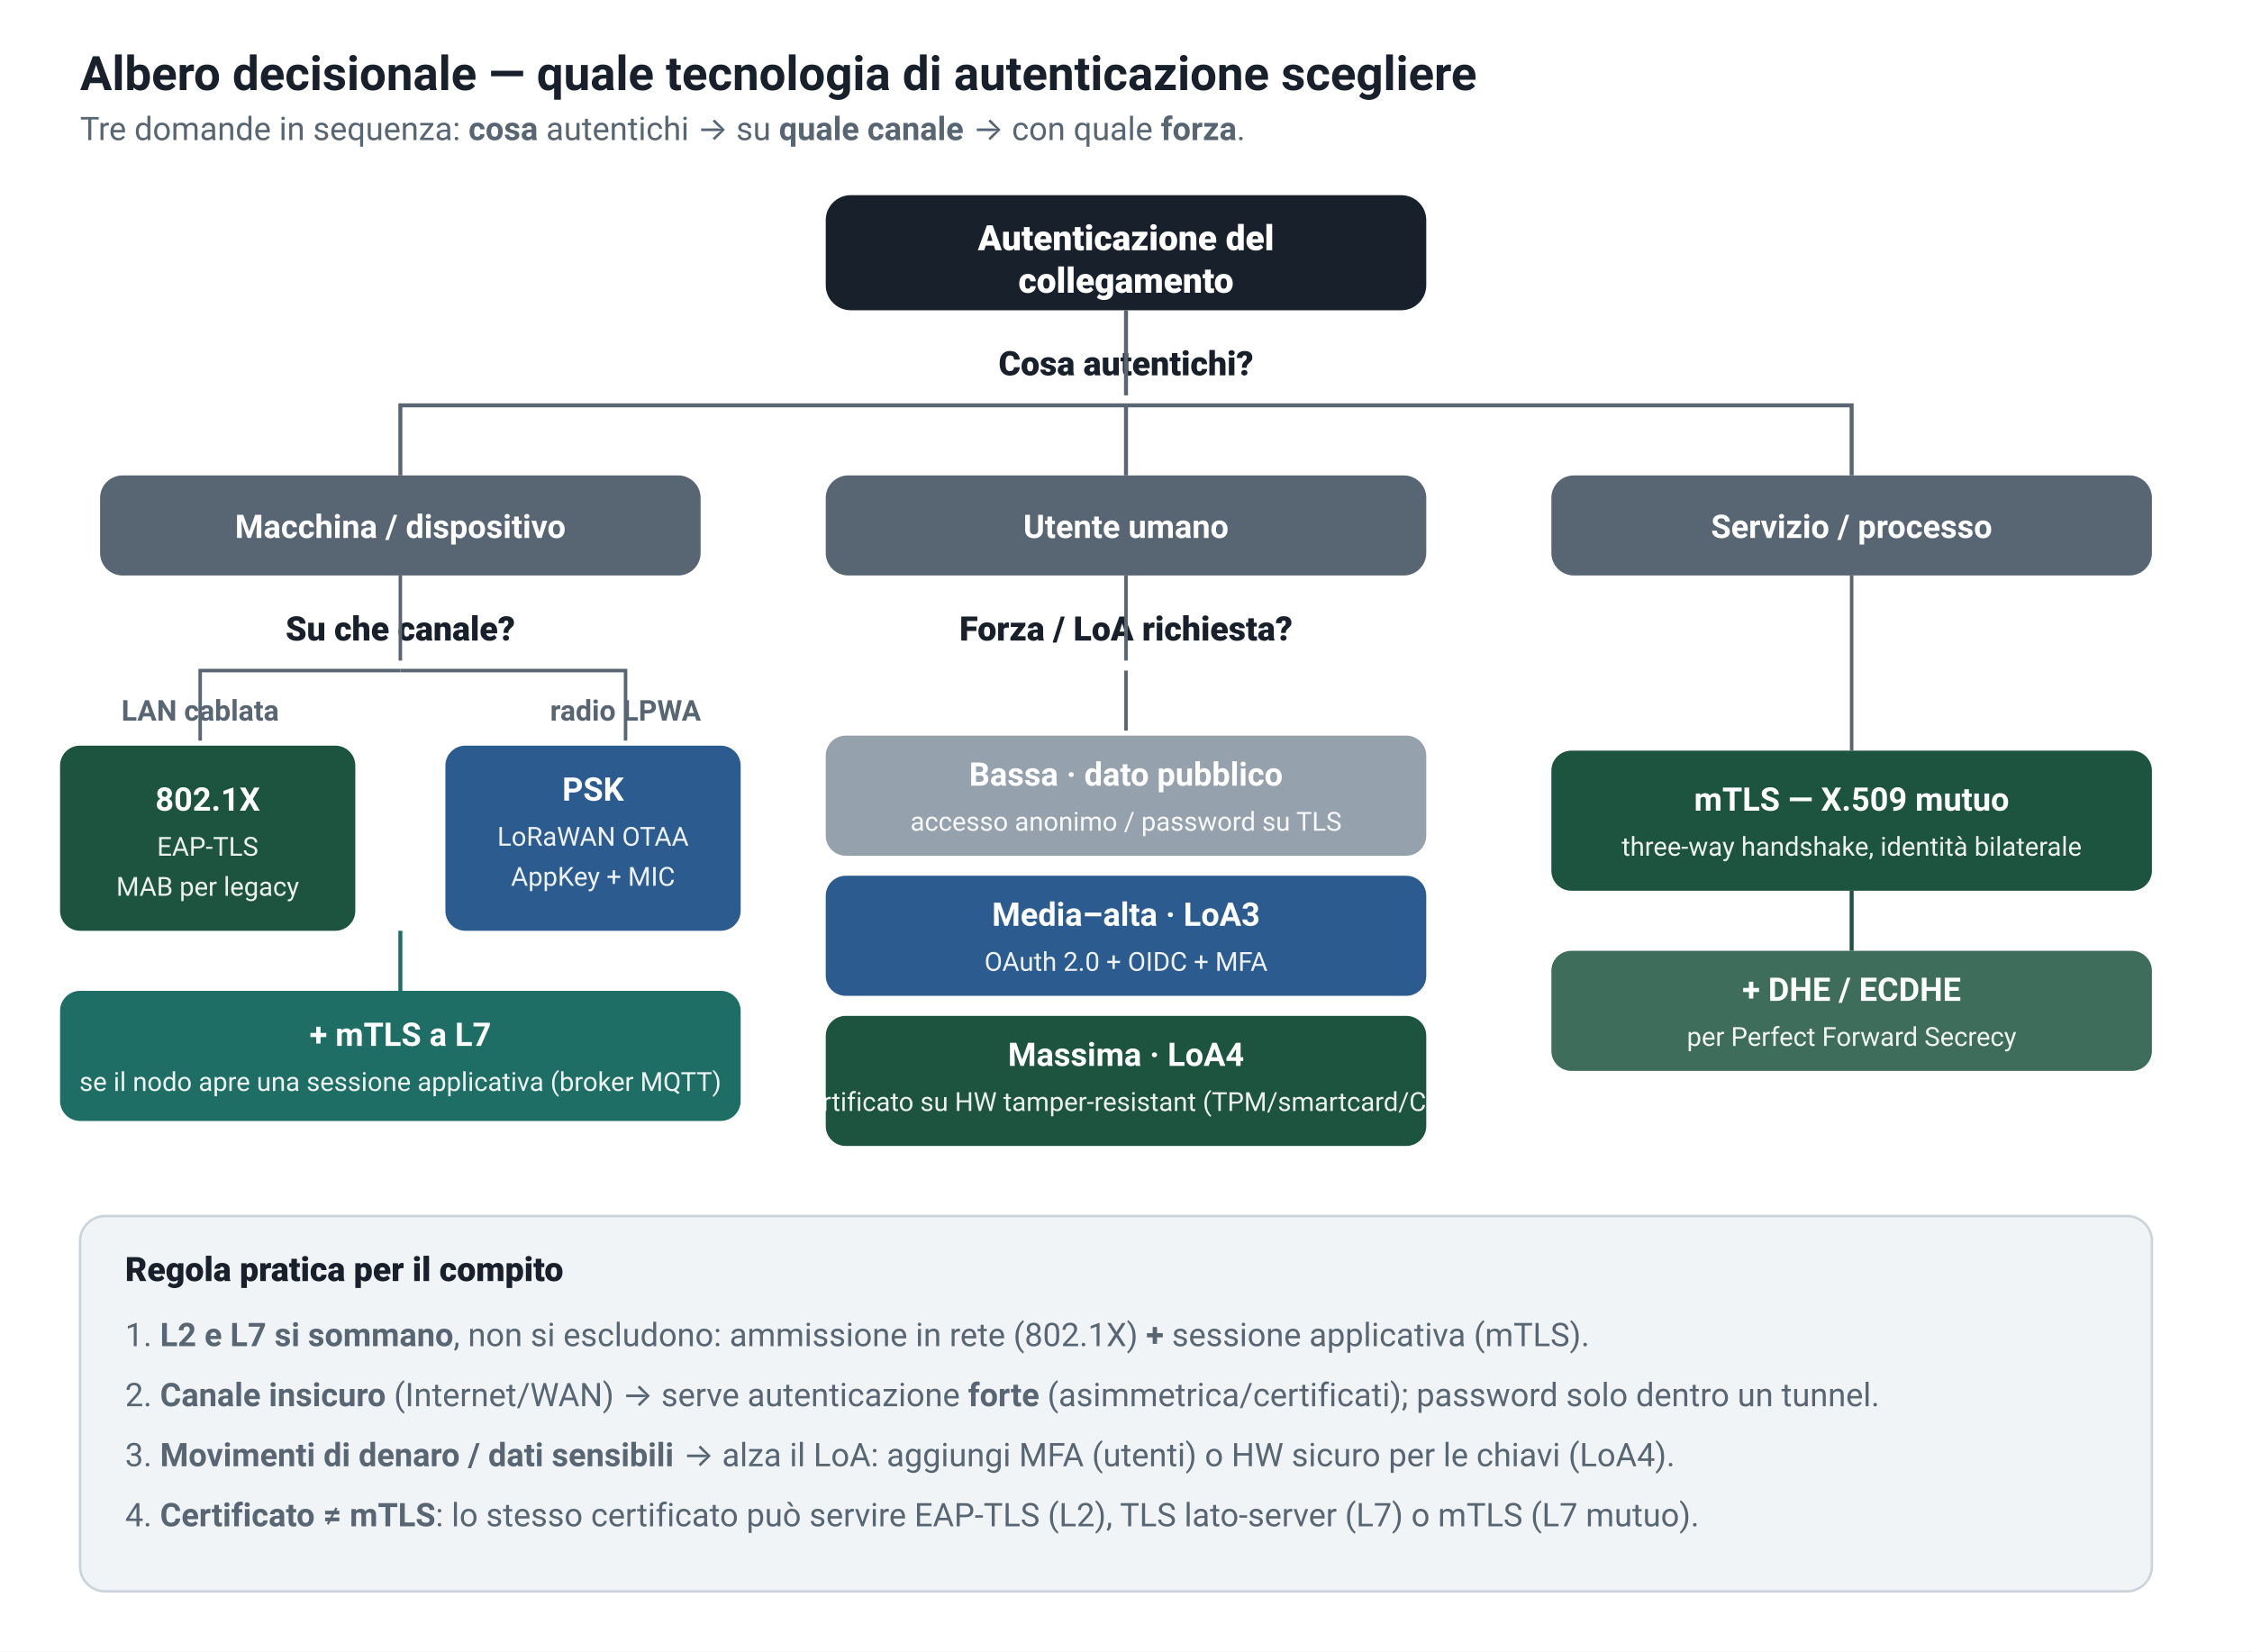
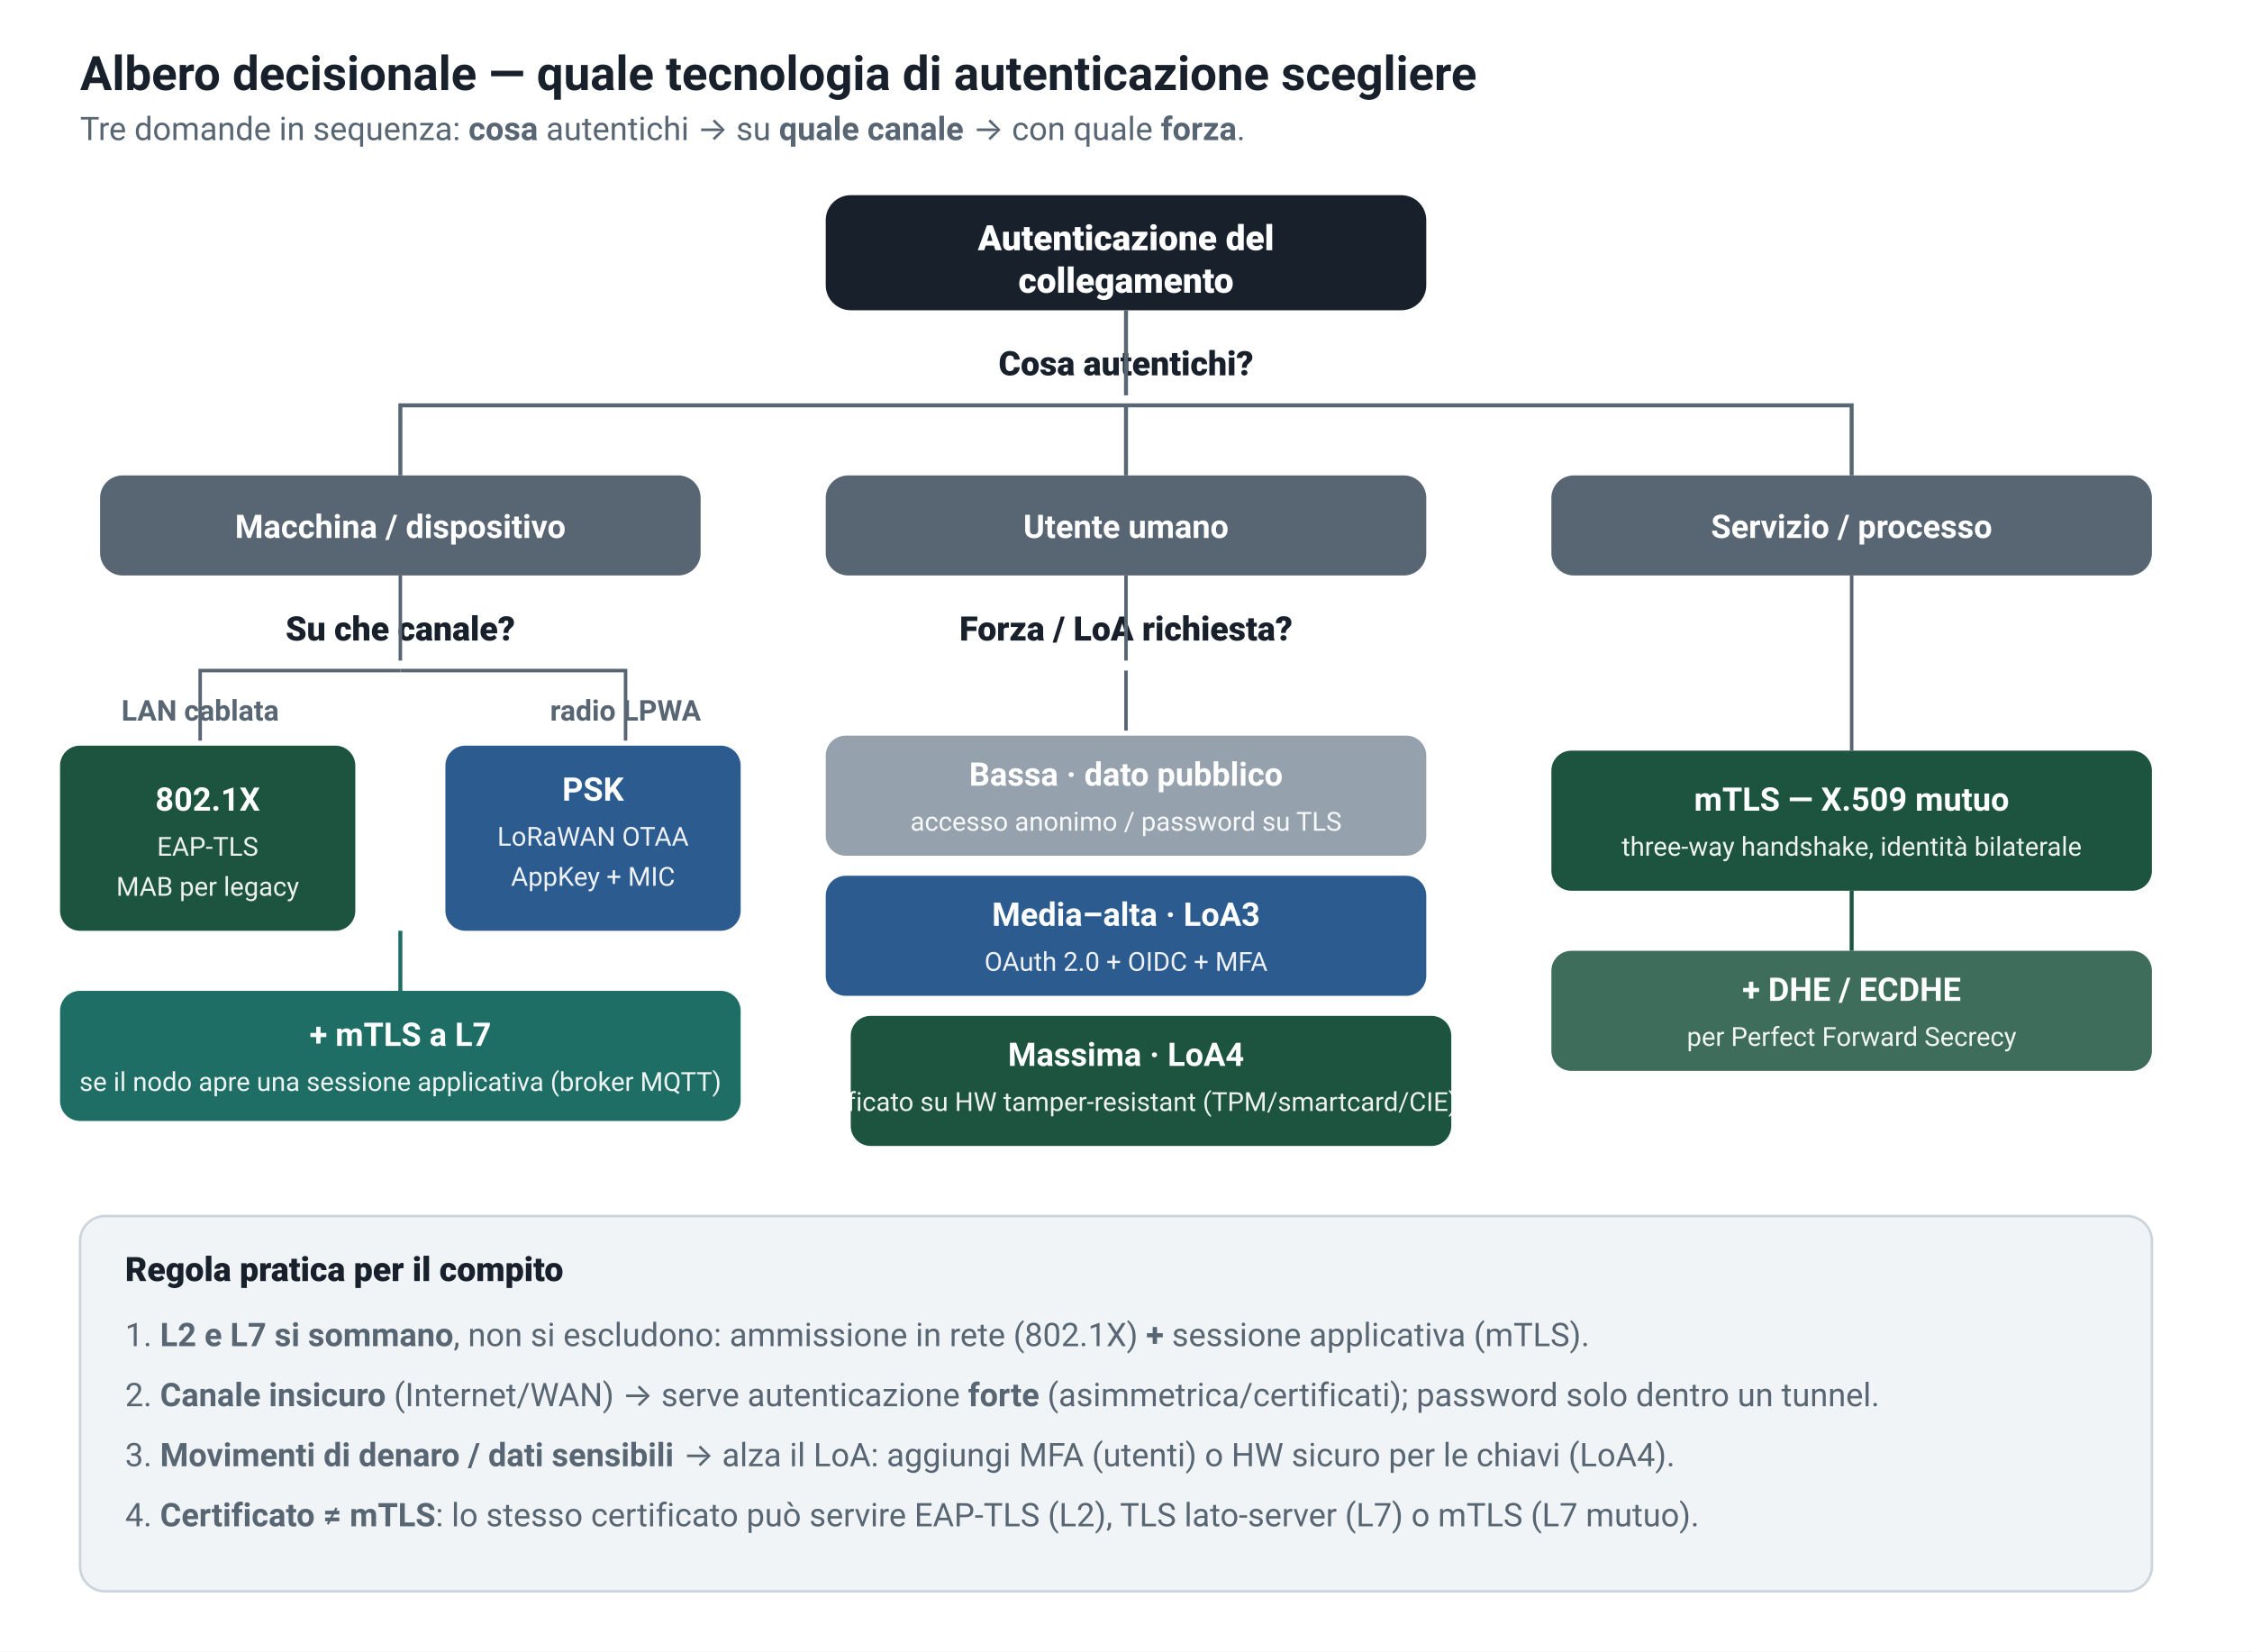
<svg xmlns="http://www.w3.org/2000/svg" viewBox="0 0 900 660" font-family="'Segoe UI', system-ui, -apple-system, Roboto, sans-serif">
  <style>
    .ttl  { font-size: 19px; font-weight:700; fill:#18212B; }
    .sub  { font-size: 13px; fill:#586673; }
    .root { font-size: 14px; font-weight:800; fill:#fff; }
    .q    { font-size: 13.5px; font-weight:800; fill:#18212B; }
    .qs   { font-size: 11.5px; fill:#586673; }
    .lab  { font-size: 11.5px; font-weight:700; fill:#586673; }
    .out  { font-size: 13px; font-weight:700; fill:#fff; }
    .outs { font-size: 10.5px; fill:#fff; opacity:.92; }
    .mono { font-family:'SFMono-Regular',Consolas,monospace; }
  </style>
  <rect x="0" y="0" width="900" height="660" fill="#FFFFFF" />
  <text x="32" y="36" class="ttl">Albero decisionale — quale tecnologia di autenticazione scegliere</text>
  <text x="32" y="56" class="sub">Tre domande in sequenza: <tspan font-weight="700">cosa</tspan> autentichi → su <tspan font-weight="700">quale canale</tspan> → con quale <tspan font-weight="700">forza</tspan>.</text>
  <rect x="330" y="78" width="240" height="46" rx="10" fill="#18212B" />
  <text x="450" y="100" text-anchor="middle" class="root">Autenticazione del</text>
  <text x="450" y="117" text-anchor="middle" class="root">collegamento</text>
  <text x="450" y="150" text-anchor="middle" class="q">Cosa autentichi?</text>
  <line x1="450" y1="124" x2="450" y2="158" stroke="#586673" stroke-width="1.6" />
  <path d="M450 162 L160 162 L160 190" fill="none" stroke="#586673" stroke-width="1.6" />
  <path d="M450 162 L450 190" fill="none" stroke="#586673" stroke-width="1.6" />
  <path d="M450 162 L740 162 L740 190" fill="none" stroke="#586673" stroke-width="1.6" />
  <rect x="40" y="190" width="240" height="40" rx="9" fill="#586673" />
  <text x="160" y="215" text-anchor="middle" class="out">Macchina / dispositivo</text>
  <text x="160" y="256" text-anchor="middle" class="q">Su che canale?</text>
  <line x1="160" y1="230" x2="160" y2="264" stroke="#586673" stroke-width="1.4" />
  <path d="M160 268 L80 268 L80 296" fill="none" stroke="#586673" stroke-width="1.4" />
  <path d="M160 268 L250 268 L250 296" fill="none" stroke="#586673" stroke-width="1.4" />
  <text x="80" y="288" text-anchor="middle" class="lab">LAN cablata</text>
  <text x="250" y="288" text-anchor="middle" class="lab">radio LPWA</text>
  <rect x="24" y="298" width="118" height="74" rx="8" fill="#1C5440" />
  <text x="83" y="324" text-anchor="middle" class="out">802.1X</text>
  <text x="83" y="342" text-anchor="middle" class="outs">EAP-TLS</text>
  <text x="83" y="358" text-anchor="middle" class="outs">MAB per legacy</text>
  <rect x="178" y="298" width="118" height="74" rx="8" fill="#2C5C8F" />
  <text x="237" y="320" text-anchor="middle" class="out">PSK</text>
  <text x="237" y="338" text-anchor="middle" class="outs">LoRaWAN OTAA</text>
  <text x="237" y="354" text-anchor="middle" class="outs">AppKey + MIC</text>
  <line x1="160" y1="372" x2="160" y2="396" stroke="#1E6E66" stroke-width="1.6" />
  <rect x="24" y="396" width="272" height="52" rx="8" fill="#1E6E66" />
  <text x="160" y="418" text-anchor="middle" class="out">+ mTLS a L7</text>
  <text x="160" y="436" text-anchor="middle" class="outs">se il nodo apre una sessione applicativa (broker MQTT)</text>
  <rect x="330" y="190" width="240" height="40" rx="9" fill="#586673" />
  <text x="450" y="215" text-anchor="middle" class="out">Utente umano</text>
  <text x="450" y="256" text-anchor="middle" class="q">Forza / LoA richiesta?</text>
  <line x1="450" y1="230" x2="450" y2="264" stroke="#586673" stroke-width="1.4" />
  <line x1="450" y1="268" x2="450" y2="292" stroke="#586673" stroke-width="1.4" />
  <rect x="330" y="294" width="240" height="48" rx="8" fill="#95A2AD" />
  <text x="450" y="314" text-anchor="middle" class="out">Bassa · dato pubblico</text>
  <text x="450" y="332" text-anchor="middle" class="outs">accesso anonimo / password su TLS</text>
  <rect x="330" y="350" width="240" height="48" rx="8" fill="#2C5C8F" />
  <text x="450" y="370" text-anchor="middle" class="out">Media–alta · LoA3</text>
  <text x="450" y="388" text-anchor="middle" class="outs">OAuth 2.0 + OIDC + MFA</text>
-   <rect x="330" y="406" width="240" height="52" rx="8" fill="#1C5440" />
+   <rect x="340" y="406" width="240" height="52" rx="8" fill="#1C5440" />
  <text x="450" y="426" text-anchor="middle" class="out">Massima · LoA4</text>
  <text x="450" y="444" text-anchor="middle" class="outs">certificato su HW tamper-resistant (TPM/smartcard/CIE)</text>
  <rect x="620" y="190" width="240" height="40" rx="9" fill="#586673" />
  <text x="740" y="215" text-anchor="middle" class="out">Servizio / processo</text>
  <line x1="740" y1="230" x2="740" y2="300" stroke="#586673" stroke-width="1.4" />
  <rect x="620" y="300" width="240" height="56" rx="8" fill="#1C5440" />
  <text x="740" y="324" text-anchor="middle" class="out">mTLS — X.509 mutuo</text>
  <text x="740" y="342" text-anchor="middle" class="outs">three-way handshake, identità bilaterale</text>
  <line x1="740" y1="356" x2="740" y2="380" stroke="#1C5440" stroke-width="1.6" />
  <rect x="620" y="380" width="240" height="48" rx="8" fill="#1C5440" opacity="0.85" />
  <text x="740" y="400" text-anchor="middle" class="out">+ DHE / ECDHE</text>
  <text x="740" y="418" text-anchor="middle" class="outs">per Perfect Forward Secrecy</text>
  <rect x="32" y="486" width="828" height="150" rx="10" fill="#F1F4F6" stroke="#CCD4DB" />
  <text x="50" y="512" class="q">Regola pratica per il compito</text>
  <text x="50" y="538" class="sub">1. <tspan font-weight="700">L2 e L7 si sommano</tspan>, non si escludono: ammissione in rete (802.1X) <tspan font-weight="700">+</tspan> sessione applicativa (mTLS).</text>
  <text x="50" y="562" class="sub">2. <tspan font-weight="700">Canale insicuro</tspan> (Internet/WAN) → serve autenticazione <tspan font-weight="700">forte</tspan> (asimmetrica/certificati); password solo dentro un tunnel.</text>
  <text x="50" y="586" class="sub">3. <tspan font-weight="700">Movimenti di denaro / dati sensibili</tspan> → alza il LoA: aggiungi MFA (utenti) o HW sicuro per le chiavi (LoA4).</text>
  <text x="50" y="610" class="sub">4. <tspan font-weight="700">Certificato ≠ mTLS</tspan>: lo stesso certificato può servire EAP-TLS (L2), TLS lato-server (L7) o mTLS (L7 mutuo).</text>
</svg>
